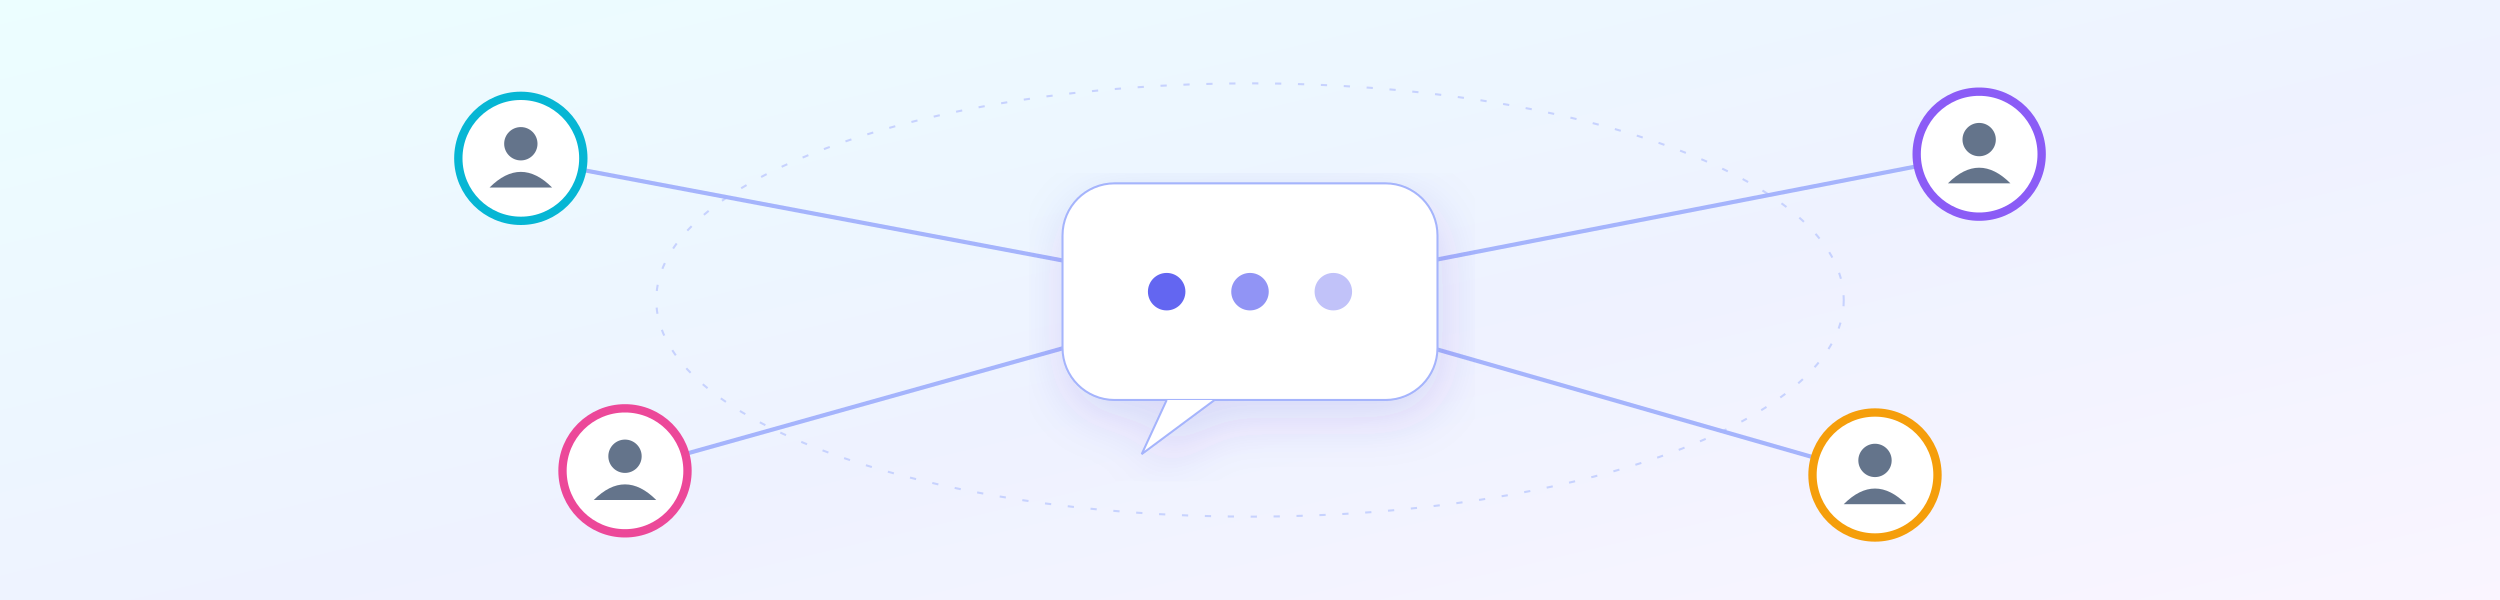
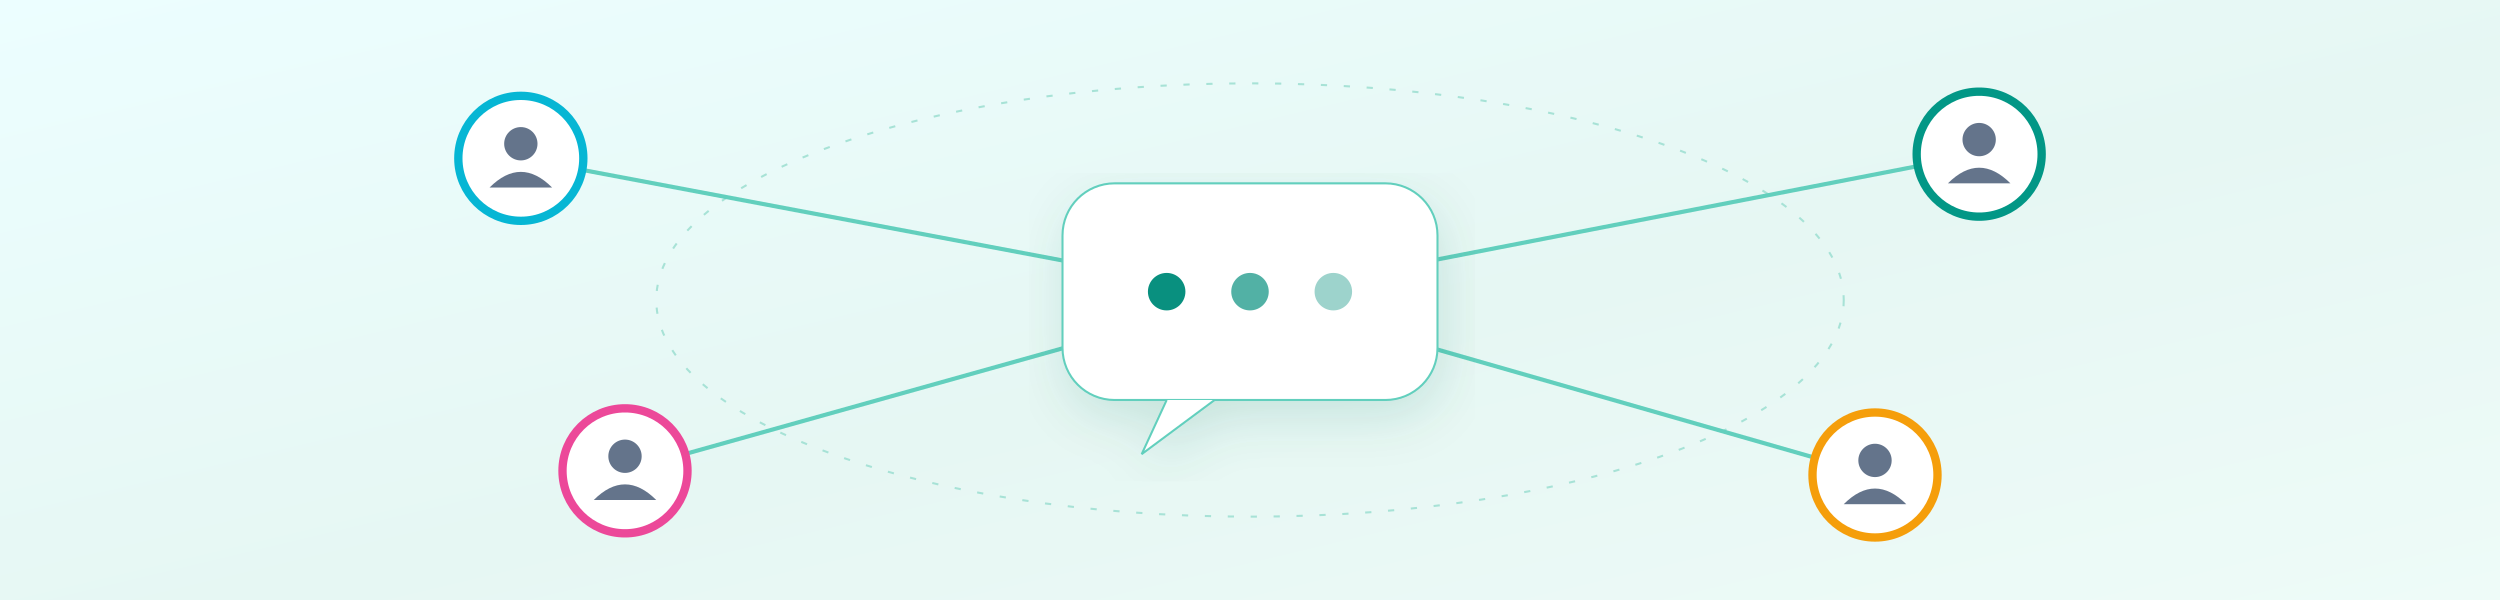
<svg xmlns="http://www.w3.org/2000/svg" viewBox="0 0 1200 288">
  <defs>
    <linearGradient id="b" x2="1" y2="1">
      <stop stop-color="#ecfeff" />
-       <stop offset=".55" stop-color="#eef2ff" />
-       <stop offset="1" stop-color="#faf5ff" />
+       <stop offset=".55" stop-color="#e6f7f3" />
+       <stop offset="1" stop-color="#eefbf8" />
    </linearGradient>
    <filter id="s">
-       <feDropShadow dy="8" stdDeviation="12" flood-color="#4338ca" flood-opacity=".14" />
+       <feDropShadow dy="8" stdDeviation="12" flood-color="#06655a" flood-opacity=".14" />
    </filter>
  </defs>
  <rect width="1200" height="288" fill="url(#b)" />
-   <ellipse cx="600" cy="144" rx="285" ry="104" fill="none" stroke="#c7d2fe" stroke-dasharray="3 8" />
-   <g stroke="#a5b4fc" stroke-width="2">
+   <ellipse cx="600" cy="144" rx="285" ry="104" fill="none" stroke="#a7e2d6" stroke-dasharray="3 8" />
+   <g stroke="#62cfbd" stroke-width="2">
    <path d="M600 142L250 76M600 142l350-68M600 142l300 86M600 142l-300 84" />
  </g>
  <g filter="url(#s)">
-     <rect x="510" y="88" width="180" height="104" rx="25" fill="#fff" stroke="#a5b4fc" />
-     <path d="M560 192l-12 26 35-26" fill="#fff" stroke="#a5b4fc" />
+     <rect x="510" y="88" width="180" height="104" rx="25" fill="#fff" stroke="#62cfbd" />
+     <path d="M560 192l-12 26 35-26" fill="#fff" stroke="#62cfbd" />
  </g>
-   <g fill="#6366f1">
+   <g fill="#09907f">
    <circle cx="560" cy="140" r="9" />
    <circle cx="600" cy="140" r="9" opacity=".7" />
    <circle cx="640" cy="140" r="9" opacity=".4" />
  </g>
  <g fill="#fff" stroke-width="4">
    <circle cx="250" cy="76" r="30" stroke="#06b6d4" />
-     <circle cx="950" cy="74" r="30" stroke="#8b5cf6" />
+     <circle cx="950" cy="74" r="30" stroke="#029786" />
    <circle cx="900" cy="228" r="30" stroke="#f59e0b" />
    <circle cx="300" cy="226" r="30" stroke="#ec4899" />
  </g>
  <g fill="#64748b">
    <circle cx="250" cy="69" r="8" />
    <path d="M235 90q15-15 30 0" />
    <circle cx="950" cy="67" r="8" />
    <path d="M935 88q15-15 30 0" />
    <circle cx="900" cy="221" r="8" />
    <path d="M885 242q15-15 30 0" />
    <circle cx="300" cy="219" r="8" />
    <path d="M285 240q15-15 30 0" />
  </g>
</svg>
